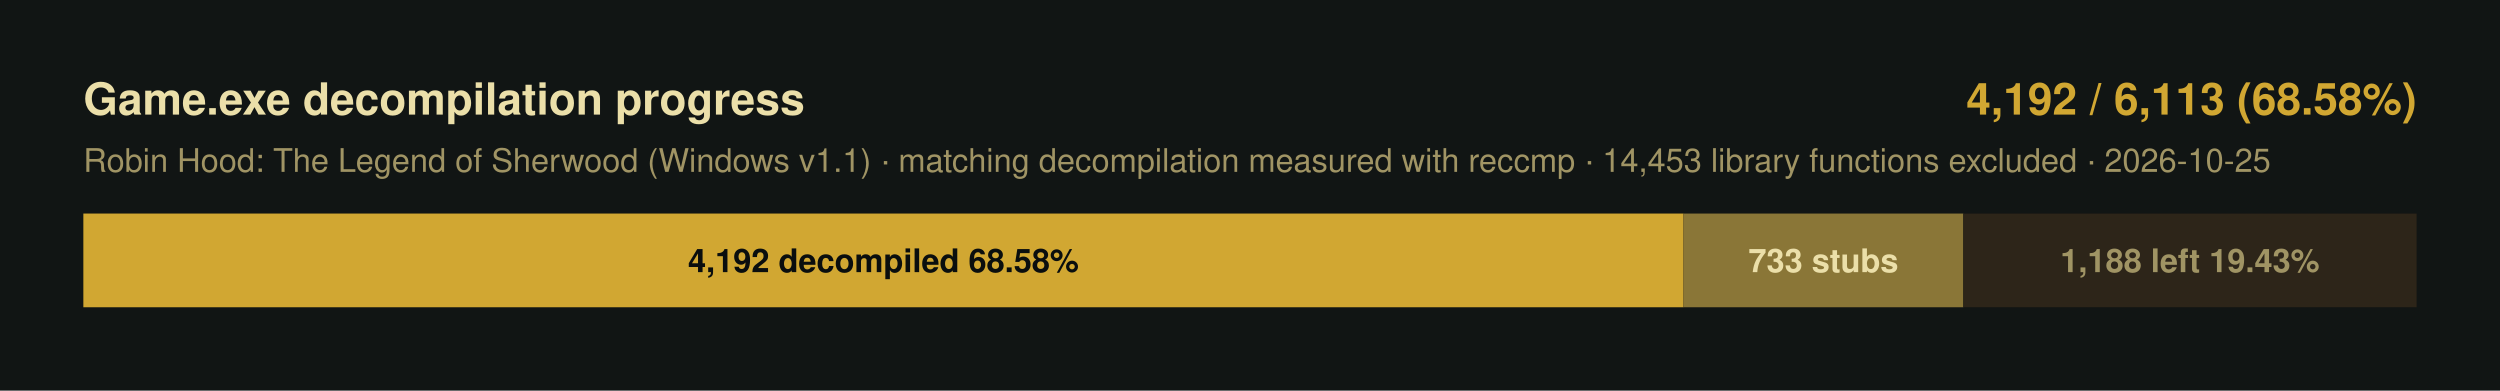
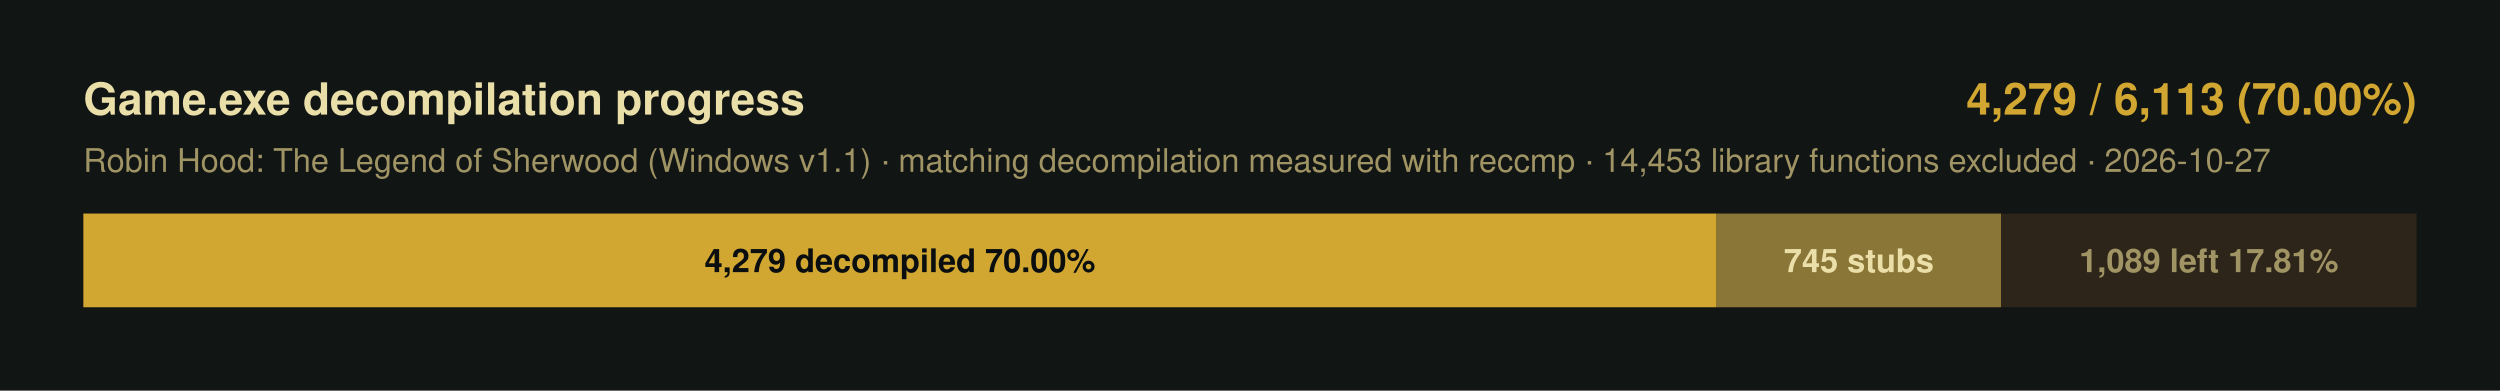
- <svg xmlns="http://www.w3.org/2000/svg" width="960" height="150" viewBox="0 0 960 150" role="img" aria-label="Matching progress: 4192 of 6113 game functions decompiled">
+ <svg xmlns="http://www.w3.org/2000/svg" width="960" height="150" viewBox="0 0 960 150" role="img" aria-label="Matching progress: 4279 of 6113 game functions decompiled">
  <defs>
    <clipPath id="bar-clip">
      <rect x="32" y="82" width="896" height="36" />
    </clipPath>
  </defs>
  <rect width="960" height="150" fill="#111514" />
  <text x="32" y="44" font-family="Helvetica, Arial, sans-serif" font-size="17" fill="#EBDFA9" font-weight="600">Game.exe decompilation progress</text>
-   <text x="928" y="44" font-family="Helvetica, Arial, sans-serif" font-size="17" fill="#D1A732" font-weight="600" text-anchor="end">4,192 / 6,113  (68.58%)</text>
-   <text x="32" y="66" font-family="Helvetica, Arial, sans-serif" font-size="12.5" fill="#A09464">Robin Hood: The Legend of Sherwood (Windows v1.1) · matching decompilation measured with reccmp · 14,453 library functions excluded · 2026-10-25</text>
+   <text x="928" y="44" font-family="Helvetica, Arial, sans-serif" font-size="17" fill="#D1A732" font-weight="600" text-anchor="end">4,279 / 6,113  (70.00%)</text>
+   <text x="32" y="66" font-family="Helvetica, Arial, sans-serif" font-size="12.5" fill="#A09464">Robin Hood: The Legend of Sherwood (Windows v1.1) · matching decompilation measured with reccmp · 14,453 library functions excluded · 2026-10-27</text>
  <rect x="32" y="82" width="896" height="36" fill="#0A0E0E" />
  <g clip-path="url(#bar-clip)">
-     <rect x="32.00" y="82" width="614.48" height="36" fill="#D1A732" />
-     <rect x="646.48" y="82" width="107.43" height="36" fill="#8A7637" />
-     <rect x="753.91" y="82" width="174.09" height="36" fill="#2D2519" />
+     <rect x="32.00" y="82" width="627.20" height="36" fill="#D1A732" />
+     <rect x="659.20" y="82" width="109.22" height="36" fill="#8A7637" />
+     <rect x="768.42" y="82" width="159.58" height="36" fill="#2D2519" />
  </g>
-   <text x="339.24" y="104.5" font-family="Helvetica, Arial, sans-serif" font-size="12.5" fill="#0A0E0E" font-weight="600" text-anchor="middle">4,192 decompiled  68.58%</text>
-   <text x="700.19" y="104.5" font-family="Helvetica, Arial, sans-serif" font-size="12.5" fill="#EBDFA9" font-weight="600" text-anchor="middle">733 stubs</text>
-   <text x="840.95" y="104.5" font-family="Helvetica, Arial, sans-serif" font-size="12.5" fill="#A09464" font-weight="600" text-anchor="middle">1,188 left  19.43%</text>
+   <text x="345.60" y="104.5" font-family="Helvetica, Arial, sans-serif" font-size="12.5" fill="#0A0E0E" font-weight="600" text-anchor="middle">4,279 decompiled  70.00%</text>
+   <text x="713.81" y="104.5" font-family="Helvetica, Arial, sans-serif" font-size="12.5" fill="#EBDFA9" font-weight="600" text-anchor="middle">745 stubs</text>
+   <text x="848.21" y="104.5" font-family="Helvetica, Arial, sans-serif" font-size="12.5" fill="#A09464" font-weight="600" text-anchor="middle">1,089 left  17.81%</text>
</svg>
